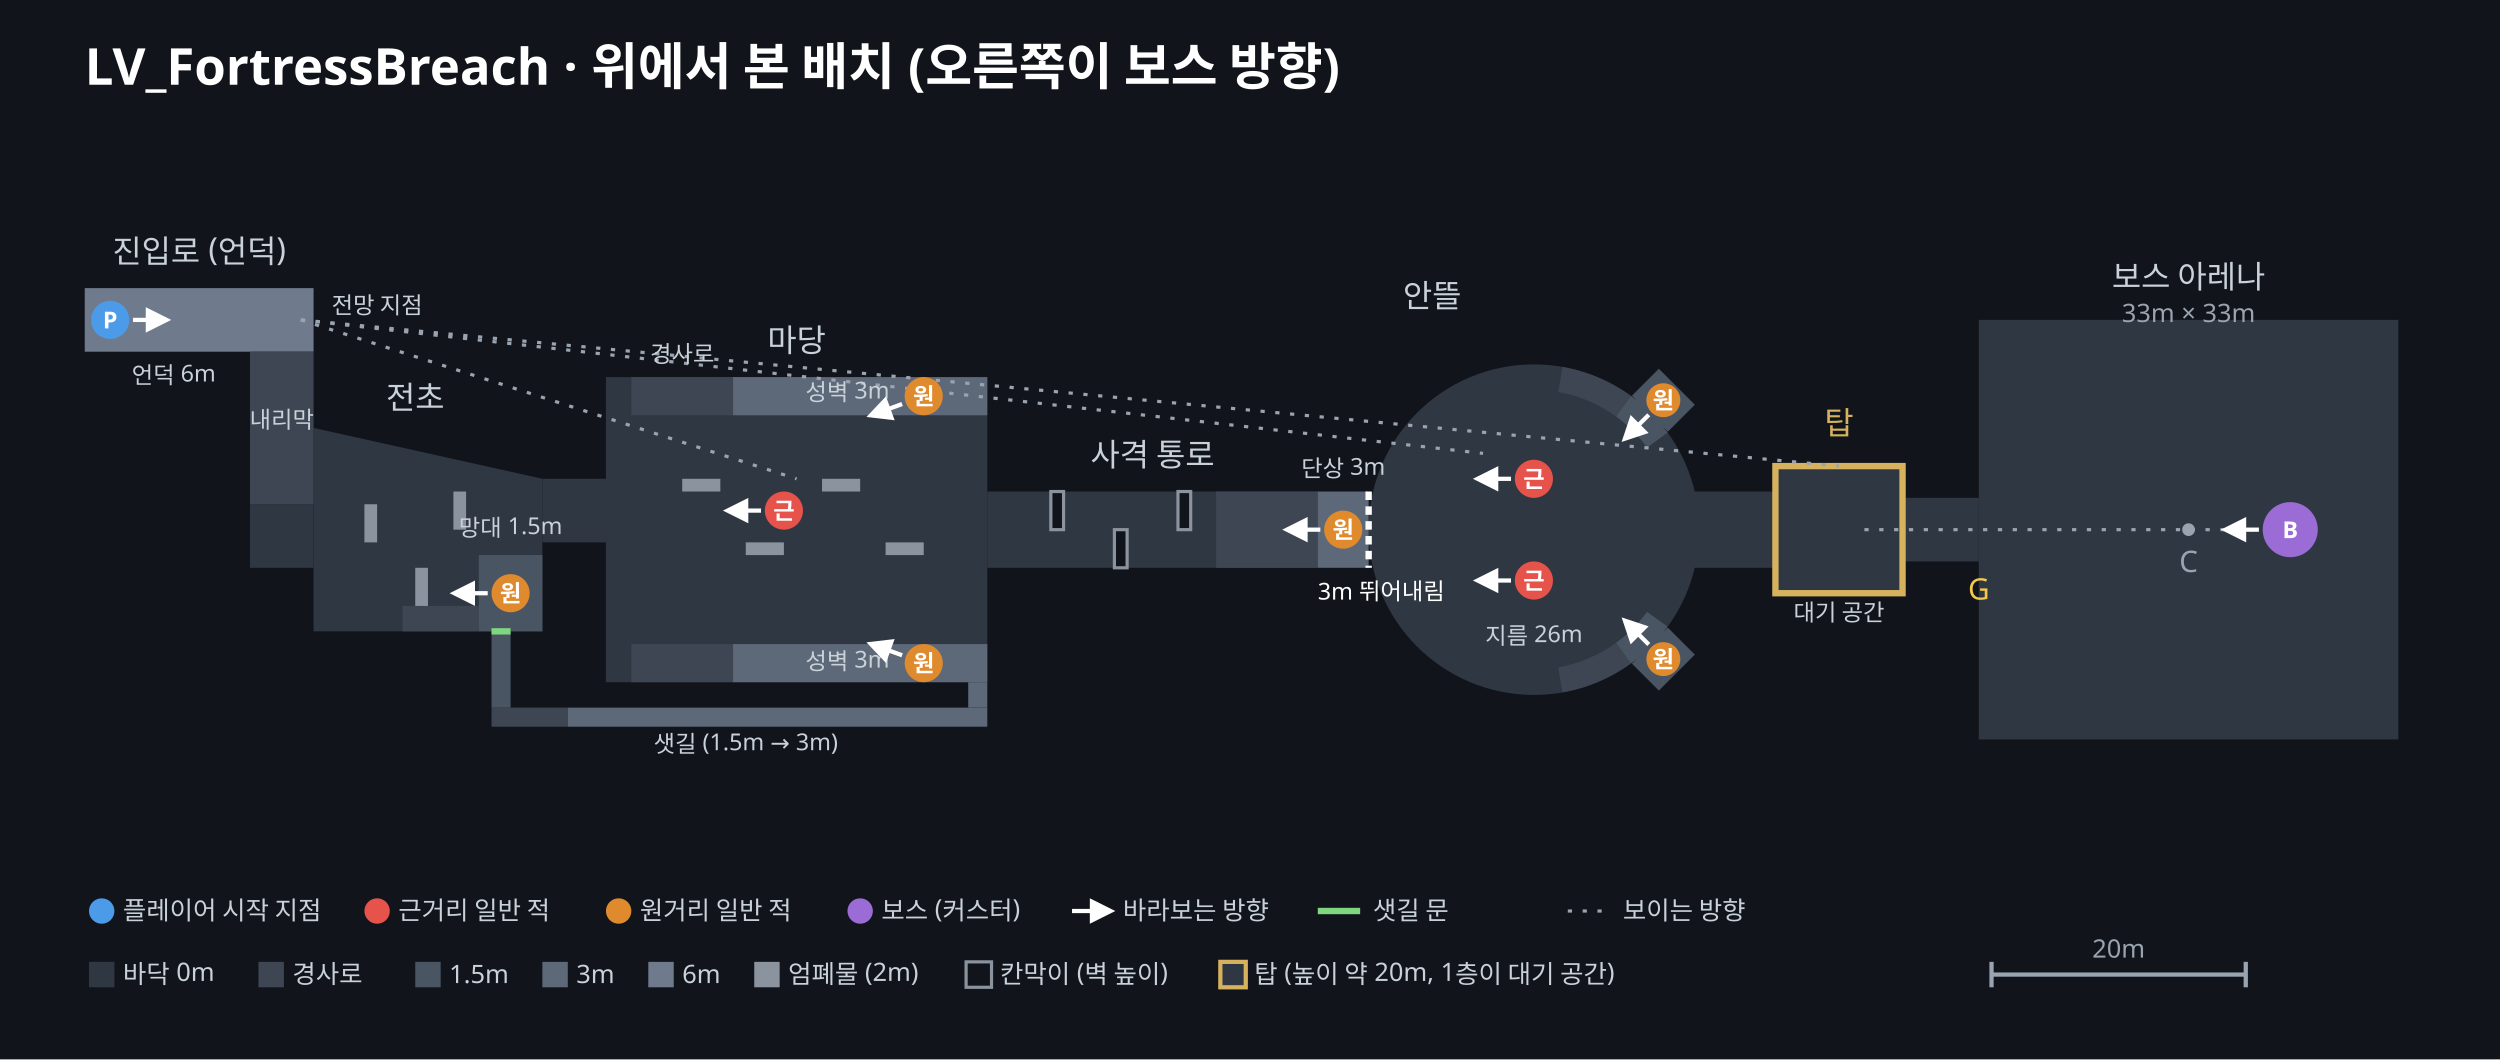
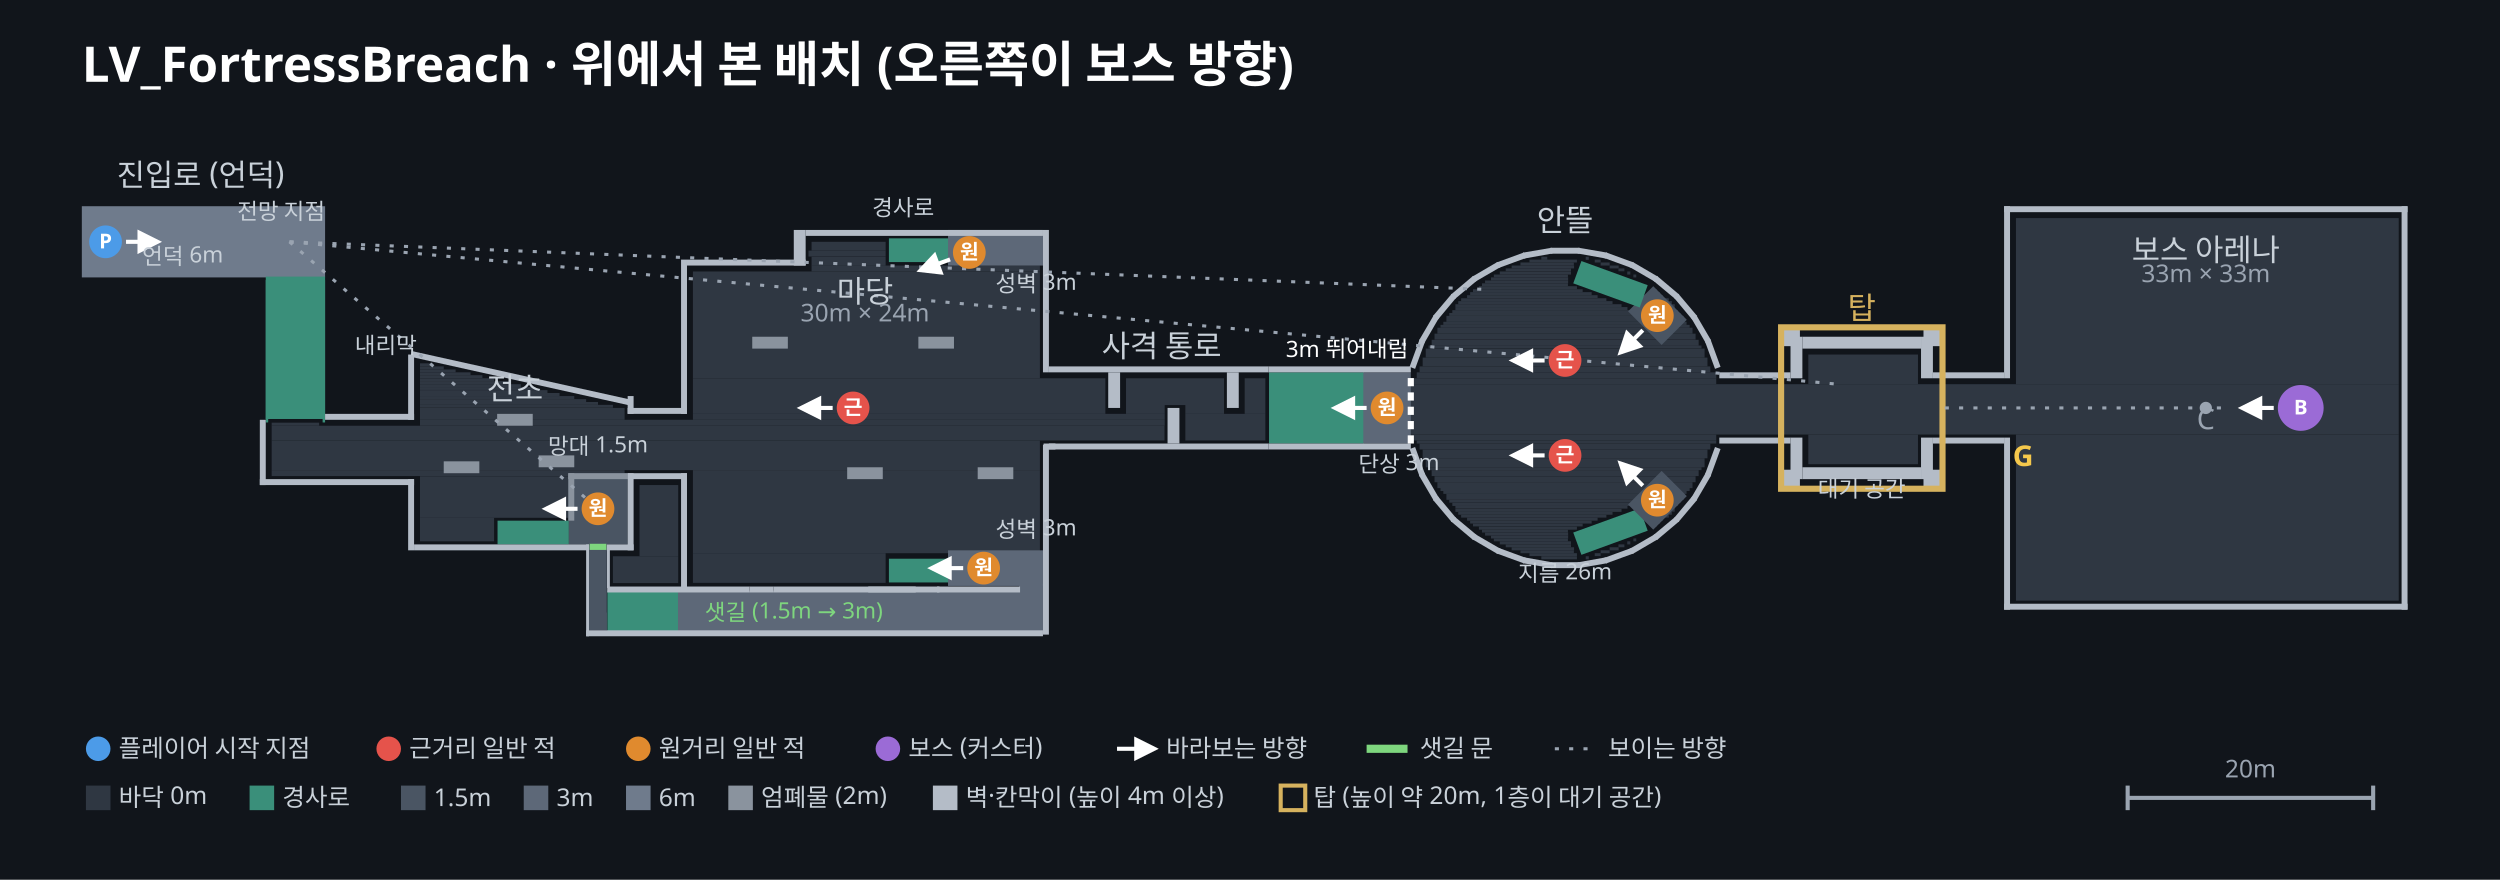
- <svg xmlns="http://www.w3.org/2000/svg" width="1180" height="500" viewBox="0 0 1180 500" font-family="'Malgun Gothic', 'Apple SD Gothic Neo', 'Noto Sans KR', sans-serif">
+ <svg xmlns="http://www.w3.org/2000/svg" width="1222" height="430" viewBox="0 0 1222 430" font-family="'Malgun Gothic', 'Apple SD Gothic Neo', 'Noto Sans KR', sans-serif">
  <defs>
    <marker id="arrowFacing" viewBox="0 0 10 10" refX="8" refY="5" markerWidth="6" markerHeight="6" orient="auto">
      <path d="M0 0 L10 5 L0 10 Z" fill="#FFFFFF" />
    </marker>
  </defs>
-   <rect width="1180" height="500" fill="#11151b" />
-   <text x="40" y="40" font-size="24" font-weight="700" fill="#FFFFFF">LV_FortressBreach · 위에서 본 배치 (오른쪽이 보스 방향)</text>
-   <rect x="118.0" y="238.0" width="30.0" height="30.0" fill="#2f3742" />
-   <rect x="256.0" y="226.0" width="30.0" height="30.0" fill="#2f3742" />
-   <rect x="286.0" y="178.0" width="180.0" height="144.0" fill="#2f3742" />
-   <rect x="466.0" y="232.0" width="156.0" height="36.0" fill="#2f3742" />
-   <rect x="799.6" y="232.0" width="38.4" height="36.0" fill="#2f3742" />
-   <rect x="898.0" y="235.0" width="36.0" height="30.0" fill="#2f3742" />
-   <rect x="934.0" y="151.0" width="198.0" height="198.0" fill="#2f3742" />
-   <polygon points="148.0,202.0 256.0,226.0 256.0,298.0 148.0,298.0" fill="#2f3742" />
-   <circle cx="724" cy="250" r="78" fill="#2f3742" />
-   <rect x="838.0" y="220.0" width="60.0" height="60.0" fill="#2f3742" stroke="#d6b25e" stroke-width="3" />
-   <rect x="40.0" y="136.0" width="108.0" height="30.0" fill="#6f7b8c" />
-   <rect x="118.0" y="166.0" width="30.0" height="72.0" fill="#3d4652" />
-   <rect x="190.0" y="286.0" width="36.0" height="12.0" fill="#3d4652" />
-   <rect x="298.0" y="178.0" width="48.0" height="18.0" fill="#3d4652" />
-   <rect x="298.0" y="304.0" width="48.0" height="18.0" fill="#3d4652" />
-   <rect x="574.0" y="232.0" width="48.0" height="36.0" fill="#3d4652" />
-   <rect x="232.0" y="334.0" width="36.0" height="9.0" fill="#3d4652" />
-   <path d="M769.8,186.9 A78,78 0 0 0 737.5,173.2 L735.5,185.0 A66,66 0 0 1 762.8,196.6 Z" fill="#3d4652" />
-   <path d="M769.8,313.1 A78,78 0 0 1 737.5,326.8 L735.5,315.0 A66,66 0 0 0 762.8,303.4 Z" fill="#3d4652" />
-   <rect x="226.0" y="262.0" width="30.0" height="36.0" fill="#4a5563" />
-   <rect x="232.0" y="298.0" width="9.0" height="36.0" fill="#4a5563" />
-   <rect x="712.0" y="154.6" width="24.0" height="18.0" fill="#4a5563" transform="rotate(45 724.0 250.0)" />
-   <rect x="712.0" y="327.4" width="24.0" height="18.0" fill="#4a5563" transform="rotate(-45 724.0 250.0)" />
-   <path d="M787.1,204.2 A78,78 0 0 0 769.8,186.9 L762.8,196.6 A66,66 0 0 1 777.4,211.2 Z" fill="#4a5563" />
-   <path d="M787.1,295.8 A78,78 0 0 1 769.8,313.1 L762.8,303.4 A66,66 0 0 0 777.4,288.8 Z" fill="#4a5563" />
-   <rect x="346.0" y="178.0" width="120.0" height="18.0" fill="#5d6878" />
-   <rect x="346.0" y="304.0" width="120.0" height="18.0" fill="#5d6878" />
-   <rect x="268.0" y="334.0" width="198.0" height="9.0" fill="#5d6878" />
-   <rect x="457.0" y="322.0" width="9.0" height="12.0" fill="#5d6878" />
-   <rect x="622.0" y="232.0" width="24.0" height="36.0" fill="#5d6878" />
-   <rect x="172.0" y="238.0" width="6.0" height="18.0" fill="#8a939e" />
-   <rect x="196.0" y="268.0" width="6.0" height="18.0" fill="#8a939e" />
-   <rect x="214.0" y="232.0" width="6.0" height="18.0" fill="#8a939e" />
-   <rect x="322.0" y="226.0" width="18.0" height="6.0" fill="#8a939e" />
-   <rect x="352.0" y="256.0" width="18.0" height="6.0" fill="#8a939e" />
-   <rect x="388.0" y="226.0" width="18.0" height="6.0" fill="#8a939e" />
-   <rect x="418.0" y="256.0" width="18.0" height="6.0" fill="#8a939e" />
-   <rect x="496.0" y="232.0" width="6.0" height="18.0" fill="#11151b" stroke="#8a939e" stroke-width="1.5" />
-   <rect x="526.0" y="250.0" width="6.0" height="18.0" fill="#11151b" stroke="#8a939e" stroke-width="1.5" />
-   <rect x="556.0" y="232.0" width="6.0" height="18.0" fill="#11151b" stroke="#8a939e" stroke-width="1.5" />
-   <line x1="646" y1="232" x2="646" y2="268" stroke="#FFFFFF" stroke-width="3" stroke-dasharray="4 3" />
-   <text x="622" y="283.0" font-size="11" fill="#FFFFFF">3m 뛰어내림</text>
-   <g stroke="#9aa4b1" stroke-width="1.5" stroke-dasharray="2 5">
-     <line x1="142" y1="151.0" x2="376" y2="226" />
-     <line x1="142" y1="151.0" x2="700" y2="214" />
-     <line x1="142" y1="151.0" x2="868" y2="220" />
-     <line x1="880" y1="250" x2="1066" y2="250" />
-   </g>
-   <line x1="232" y1="298" x2="241.0" y2="298" stroke="#7ed67e" stroke-width="3" />
-   <g font-size="15" fill="#c9d1d9" text-anchor="middle">
-     <text x="94" y="124">진입로 (언덕)</text>
-     <text x="196" y="193">전초</text>
-     <text x="376" y="166">마당</text>
-     <text x="544" y="220">사격 통로</text>
-     <text x="676" y="145">안뜰</text>
-     <text x="1033" y="136">보스 아레나</text>
-     <text x="868" y="205" fill="#d6b25e">탑</text>
-     <text x="1033" y="152" font-size="12" fill="#9aa4b1">33m × 33m</text>
-   </g>
-   <g font-size="11" fill="#c9d1d9" text-anchor="middle">
-     <text x="82" y="181">언덕 6m</text>
-     <text x="178" y="148">전망 지점</text>
-     <text x="133" y="202">내리막</text>
-     <text x="241" y="253">망대 1.5m</text>
-     <text x="400" y="189">성벽 3m</text>
-     <text x="400" y="316">성벽 3m</text>
-     <text x="634" y="225">단상 3m</text>
-     <text x="322" y="171">경사로</text>
-     <text x="352" y="355">샛길 (1.5m → 3m)</text>
-     <text x="868" y="293">대기 공간</text>
-     <text x="724" y="304">지름 26m</text>
-   </g>
-   <text x="934" y="283" font-size="14" fill="#f5c84c" text-anchor="middle">G</text>
-   <circle cx="1033.0" cy="250" r="3" fill="#9aa4b1" />
-   <text x="1033.0" y="270" font-size="14" fill="#9aa4b1" text-anchor="middle">C</text>
-   <g stroke="#FFFFFF" stroke-width="2" marker-end="url(#arrowFacing)">
-     <line x1="62.8" y1="151.0" x2="78.4" y2="151.0" />
-     <line x1="230.2" y1="280.0" x2="214.6" y2="280.0" />
-     <line x1="359.2" y1="241.0" x2="343.6" y2="241.0" />
-     <line x1="425.8" y1="190.7" x2="411.2" y2="196.0" />
-     <line x1="425.8" y1="309.3" x2="411.2" y2="304.0" />
-     <line x1="623.2" y1="250.0" x2="607.6" y2="250.0" />
-     <line x1="713.2" y1="226.0" x2="697.6" y2="226.0" />
-     <line x1="713.2" y1="274.0" x2="697.6" y2="274.0" />
-     <line x1="778.2" y1="195.8" x2="767.1" y2="206.9" />
-     <line x1="778.2" y1="304.2" x2="767.1" y2="293.1" />
-     <line x1="1066.2" y1="250.0" x2="1050.6" y2="250.0" />
-   </g>
-   <g font-size="11" font-weight="700" fill="#FFFFFF" text-anchor="middle">
-     <circle cx="52.0" cy="151.0" r="9" fill="#4c9be8" />
-     <text x="52.0" y="155.0">P</text>
-     <circle cx="241.0" cy="280.0" r="9" fill="#e08a2e" />
-     <text x="241.0" y="284.0">원</text>
-     <circle cx="370.0" cy="241.0" r="9" fill="#e5534b" />
-     <text x="370.0" y="245.0">근</text>
-     <circle cx="436.0" cy="187.0" r="9" fill="#e08a2e" />
-     <text x="436.0" y="191.0">원</text>
-     <circle cx="436.0" cy="313.0" r="9" fill="#e08a2e" />
-     <text x="436.0" y="317.0">원</text>
-     <circle cx="634.0" cy="250.0" r="9" fill="#e08a2e" />
-     <text x="634.0" y="254.0">원</text>
-     <circle cx="724.0" cy="226.0" r="9" fill="#e5534b" />
-     <text x="724.0" y="230.0">근</text>
-     <circle cx="724.0" cy="274.0" r="9" fill="#e5534b" />
-     <text x="724.0" y="278.0">근</text>
-     <circle cx="785.1" cy="188.9" r="8" fill="#e08a2e" />
-     <text x="785.1" y="192.9">원</text>
-     <circle cx="785.1" cy="311.1" r="8" fill="#e08a2e" />
-     <text x="785.1" y="315.1">원</text>
-     <circle cx="1081.0" cy="250.0" r="13" fill="#9b6bd6" />
-     <text x="1081.0" y="254.0">B</text>
-   </g>
-   <g font-size="12" fill="#c9d1d9">
-     <circle cx="48" cy="430" r="6" fill="#4c9be8" />
-     <text x="58" y="434">플레이어 시작 지점</text>
-     <circle cx="178" cy="430" r="6" fill="#e5534b" />
-     <text x="188" y="434">근거리 일반 적</text>
-     <circle cx="292" cy="430" r="6" fill="#e08a2e" />
-     <text x="302" y="434">원거리 일반 적</text>
-     <circle cx="406" cy="430" r="6" fill="#9b6bd6" />
-     <text x="416" y="434">보스 (커스터)</text>
-     <line x1="506" y1="430" x2="524" y2="430" stroke="#FFFFFF" stroke-width="2" marker-end="url(#arrowFacing)" />
-     <text x="530" y="434">바라보는 방향</text>
-     <line x1="622" y1="430" x2="642" y2="430" stroke="#7ed67e" stroke-width="3" />
-     <text x="648" y="434">샛길 문</text>
-     <line x1="740" y1="430" x2="760" y2="430" stroke="#9aa4b1" stroke-width="1.5" stroke-dasharray="2 5" />
-     <text x="766" y="434">보이는 방향</text>
-     <rect x="42" y="454" width="12" height="12" fill="#2f3742" />
-     <text x="58" y="464">바닥 0m</text>
-     <rect x="122" y="454" width="12" height="12" fill="#3d4652" />
-     <text x="138" y="464">경사로</text>
-     <rect x="196" y="454" width="12" height="12" fill="#4a5563" />
-     <text x="212" y="464">1.5m</text>
-     <rect x="256" y="454" width="12" height="12" fill="#5d6878" />
-     <text x="272" y="464">3m</text>
-     <rect x="306" y="454" width="12" height="12" fill="#6f7b8c" />
-     <text x="322" y="464">6m</text>
-     <rect x="356" y="454" width="12" height="12" fill="#8a939e" />
-     <text x="372" y="464">엄폐물 (2m)</text>
-     <rect x="456" y="454" width="12" height="12" fill="#11151b" stroke="#8a939e" stroke-width="1.5" />
-     <text x="472" y="464">칸막이 (벽 높이)</text>
-     <rect x="576" y="454" width="12" height="12" fill="#2f3742" stroke="#d6b25e" stroke-width="2" />
-     <text x="592" y="464">탑 (높이 약 20m, 1층이 대기 공간)</text>
-   </g>
-   <line x1="940" y1="460" x2="1060" y2="460" stroke="#9aa4b1" stroke-width="2" />
-   <line x1="940" y1="454" x2="940" y2="466" stroke="#9aa4b1" stroke-width="2" />
-   <line x1="1060" y1="454" x2="1060" y2="466" stroke="#9aa4b1" stroke-width="2" />
-   <text x="1000" y="452" font-size="12" fill="#9aa4b1" text-anchor="middle">20m</text>
+   <rect width="1222" height="430" fill="#11151b" />
+   <text x="40.0" y="40.0" font-size="24" fill="#FFFFFF" font-weight="700">LV_FortressBreach · 위에서 본 배치 (오른쪽이 보스 방향)</text>
+   <rect x="396.7" y="118.2" width="36.2" height="4.3" fill="#2f3742" />
+   <rect x="395.2" y="122.5" width="37.7" height="2.9" fill="#2f3742" />
+   <rect x="775.1" y="125.5" width="1.5" height="1.5" fill="#2f3742" />
+   <rect x="753.4" y="125.5" width="2.9" height="1.5" fill="#2f3742" />
+   <rect x="747.6" y="126.9" width="23.2" height="1.4" fill="#2f3742" />
+   <rect x="779.5" y="126.9" width="2.9" height="1.4" fill="#2f3742" />
+   <rect x="466.3" y="118.2" width="42.0" height="11.6" fill="#2f3742" />
+   <rect x="396.7" y="125.5" width="36.2" height="4.4" fill="#2f3742" />
+   <rect x="782.4" y="128.3" width="4.4" height="1.5" fill="#2f3742" />
+   <rect x="743.2" y="128.3" width="26.1" height="1.5" fill="#2f3742" />
+   <rect x="786.8" y="129.8" width="4.4" height="1.4" fill="#2f3742" />
+   <rect x="738.9" y="129.8" width="30.5" height="1.4" fill="#2f3742" />
+   <rect x="396.7" y="129.8" width="111.6" height="2.9" fill="#2f3742" />
+   <rect x="736.0" y="131.2" width="31.9" height="1.4" fill="#2f3742" />
+   <rect x="791.1" y="131.2" width="2.9" height="1.4" fill="#2f3742" />
+   <rect x="733.1" y="132.7" width="34.8" height="1.5" fill="#2f3742" />
+   <rect x="795.4" y="132.7" width="1.5" height="1.5" fill="#2f3742" />
+   <rect x="730.2" y="134.2" width="36.2" height="1.4" fill="#2f3742" />
+   <rect x="798.4" y="134.2" width="1.4" height="1.4" fill="#2f3742" />
+   <rect x="728.8" y="135.6" width="37.7" height="1.5" fill="#2f3742" />
+   <rect x="725.9" y="137.1" width="40.6" height="1.4" fill="#2f3742" />
+   <rect x="724.4" y="138.5" width="42.0" height="1.4" fill="#2f3742" />
+   <rect x="722.9" y="139.9" width="47.9" height="1.5" fill="#2f3742" />
+   <rect x="807.0" y="141.4" width="2.9" height="1.4" fill="#2f3742" />
+   <rect x="720.0" y="141.4" width="53.6" height="1.4" fill="#2f3742" />
+   <rect x="805.6" y="142.8" width="5.8" height="1.5" fill="#2f3742" />
+   <rect x="718.6" y="142.8" width="59.4" height="1.5" fill="#2f3742" />
+   <rect x="805.6" y="144.3" width="7.2" height="1.4" fill="#2f3742" />
+   <rect x="717.1" y="144.3" width="63.8" height="1.4" fill="#2f3742" />
+   <rect x="714.2" y="145.8" width="71.0" height="1.4" fill="#2f3742" />
+   <rect x="805.6" y="145.8" width="10.1" height="1.4" fill="#2f3742" />
+   <rect x="805.6" y="147.2" width="11.6" height="1.5" fill="#2f3742" />
+   <rect x="712.8" y="147.2" width="75.4" height="1.5" fill="#2f3742" />
+   <rect x="711.4" y="148.7" width="81.2" height="1.4" fill="#2f3742" />
+   <rect x="804.1" y="148.7" width="14.5" height="2.9" fill="#2f3742" />
+   <rect x="711.4" y="150.1" width="84.1" height="1.5" fill="#2f3742" />
+   <rect x="804.1" y="151.6" width="16.0" height="1.4" fill="#2f3742" />
+   <rect x="709.9" y="151.6" width="89.9" height="1.4" fill="#2f3742" />
+   <rect x="708.4" y="153.0" width="113.1" height="1.4" fill="#2f3742" />
+   <rect x="707.0" y="154.4" width="116.0" height="2.9" fill="#2f3742" />
+   <rect x="705.5" y="157.3" width="118.9" height="1.5" fill="#2f3742" />
+   <rect x="704.1" y="158.8" width="121.8" height="1.4" fill="#2f3742" />
+   <rect x="702.6" y="160.2" width="124.7" height="2.9" fill="#2f3742" />
+   <rect x="701.2" y="163.1" width="127.6" height="2.9" fill="#2f3742" />
+   <rect x="699.8" y="166.1" width="130.5" height="2.9" fill="#2f3742" />
+   <rect x="698.3" y="168.9" width="133.4" height="1.4" fill="#2f3742" />
+   <rect x="696.9" y="170.4" width="136.3" height="4.4" fill="#2f3742" />
+   <rect x="695.4" y="174.8" width="139.2" height="4.3" fill="#2f3742" />
+   <rect x="205.3" y="177.6" width="5.8" height="1.5" fill="#2f3742" />
+   <rect x="205.3" y="179.1" width="11.6" height="1.5" fill="#2f3742" />
+   <rect x="693.9" y="179.1" width="142.1" height="2.9" fill="#2f3742" />
+   <rect x="205.3" y="180.6" width="17.4" height="1.4" fill="#2f3742" />
+   <rect x="205.3" y="182.0" width="24.7" height="1.4" fill="#2f3742" />
+   <rect x="338.7" y="132.7" width="169.6" height="52.2" fill="#2f3742" />
+   <rect x="692.5" y="182.0" width="146.4" height="2.9" fill="#2f3742" />
+   <rect x="205.3" y="183.4" width="30.5" height="1.4" fill="#2f3742" />
+   <rect x="205.3" y="184.9" width="36.2" height="1.5" fill="#2f3742" />
+   <rect x="985.4" y="106.6" width="187.1" height="81.2" fill="#2f3742" />
+   <rect x="883.9" y="173.3" width="53.6" height="14.5" fill="#2f3742" />
+   <rect x="669.3" y="184.9" width="169.6" height="2.9" fill="#2f3742" />
+   <rect x="205.3" y="186.3" width="43.5" height="1.5" fill="#2f3742" />
+   <rect x="205.3" y="187.8" width="49.3" height="1.4" fill="#2f3742" />
+   <rect x="205.3" y="189.2" width="56.6" height="1.4" fill="#2f3742" />
+   <rect x="205.3" y="190.7" width="62.3" height="1.4" fill="#2f3742" />
+   <rect x="205.3" y="192.1" width="68.2" height="1.5" fill="#2f3742" />
+   <rect x="205.3" y="193.6" width="75.4" height="1.5" fill="#2f3742" />
+   <rect x="205.3" y="195.1" width="81.2" height="1.4" fill="#2f3742" />
+   <rect x="550.4" y="184.9" width="47.9" height="13.1" fill="#2f3742" />
+   <rect x="205.3" y="196.5" width="87.0" height="1.4" fill="#2f3742" />
+   <rect x="205.3" y="197.9" width="94.3" height="1.4" fill="#2f3742" />
+   <rect x="608.4" y="184.9" width="10.1" height="17.4" fill="#2f3742" />
+   <rect x="338.7" y="184.9" width="201.6" height="17.4" fill="#2f3742" />
+   <rect x="579.4" y="197.9" width="18.9" height="4.4" fill="#2f3742" />
+   <rect x="550.4" y="197.9" width="18.9" height="4.4" fill="#2f3742" />
+   <rect x="205.3" y="199.4" width="100.0" height="5.8" fill="#2f3742" />
+   <rect x="338.7" y="202.3" width="230.6" height="2.9" fill="#2f3742" />
+   <rect x="205.3" y="205.2" width="364.0" height="2.9" fill="#2f3742" />
+   <rect x="132.8" y="206.6" width="23.2" height="1.5" fill="#2f3742" />
+   <rect x="669.3" y="187.8" width="503.2" height="24.6" fill="#2f3742" />
+   <rect x="579.4" y="202.3" width="39.1" height="13.0" fill="#2f3742" />
+   <rect x="132.8" y="208.1" width="436.4" height="7.2" fill="#2f3742" />
+   <rect x="669.3" y="212.4" width="169.6" height="2.9" fill="#2f3742" />
+   <rect x="692.5" y="215.3" width="146.4" height="1.5" fill="#2f3742" />
+   <rect x="693.9" y="216.8" width="142.1" height="2.9" fill="#2f3742" />
+   <rect x="695.4" y="219.7" width="139.2" height="4.3" fill="#2f3742" />
+   <rect x="883.9" y="212.4" width="53.6" height="14.5" fill="#2f3742" />
+   <rect x="696.9" y="224.0" width="136.3" height="4.4" fill="#2f3742" />
+   <rect x="132.8" y="215.3" width="375.5" height="14.5" fill="#2f3742" />
+   <rect x="698.3" y="228.4" width="133.4" height="1.4" fill="#2f3742" />
+   <rect x="132.8" y="229.8" width="172.5" height="2.9" fill="#2f3742" />
+   <rect x="699.8" y="229.8" width="130.5" height="2.9" fill="#2f3742" />
+   <rect x="701.2" y="232.8" width="127.6" height="2.9" fill="#2f3742" />
+   <rect x="702.6" y="235.7" width="124.7" height="2.9" fill="#2f3742" />
+   <rect x="704.1" y="238.5" width="121.8" height="1.5" fill="#2f3742" />
+   <rect x="705.5" y="240.0" width="118.9" height="1.4" fill="#2f3742" />
+   <rect x="707.0" y="241.4" width="116.0" height="2.9" fill="#2f3742" />
+   <rect x="708.4" y="244.3" width="113.1" height="1.4" fill="#2f3742" />
+   <rect x="709.9" y="245.8" width="89.9" height="1.5" fill="#2f3742" />
+   <rect x="804.1" y="245.8" width="16.0" height="1.5" fill="#2f3742" />
+   <rect x="711.4" y="247.2" width="84.1" height="1.4" fill="#2f3742" />
+   <rect x="804.1" y="247.2" width="14.5" height="2.9" fill="#2f3742" />
+   <rect x="711.4" y="248.7" width="81.2" height="1.5" fill="#2f3742" />
+   <rect x="805.6" y="250.2" width="11.6" height="1.4" fill="#2f3742" />
+   <rect x="712.8" y="250.2" width="75.4" height="1.4" fill="#2f3742" />
+   <rect x="205.3" y="232.8" width="100.0" height="20.3" fill="#2f3742" />
+   <rect x="714.2" y="251.6" width="71.0" height="1.4" fill="#2f3742" />
+   <rect x="805.6" y="251.6" width="10.1" height="1.4" fill="#2f3742" />
+   <rect x="805.6" y="253.0" width="7.2" height="1.5" fill="#2f3742" />
+   <rect x="717.1" y="253.0" width="63.8" height="1.5" fill="#2f3742" />
+   <rect x="805.6" y="254.5" width="5.8" height="1.4" fill="#2f3742" />
+   <rect x="718.6" y="254.5" width="59.4" height="1.4" fill="#2f3742" />
+   <rect x="720.0" y="255.9" width="53.6" height="1.4" fill="#2f3742" />
+   <rect x="807.0" y="255.9" width="2.9" height="1.4" fill="#2f3742" />
+   <rect x="722.9" y="257.4" width="47.9" height="1.5" fill="#2f3742" />
+   <rect x="724.4" y="258.9" width="42.0" height="1.4" fill="#2f3742" />
+   <rect x="725.9" y="260.3" width="40.6" height="1.5" fill="#2f3742" />
+   <rect x="728.8" y="261.8" width="37.7" height="1.4" fill="#2f3742" />
+   <rect x="280.7" y="253.0" width="24.6" height="11.6" fill="#2f3742" />
+   <rect x="205.3" y="253.0" width="36.2" height="11.6" fill="#2f3742" />
+   <rect x="798.4" y="263.2" width="1.4" height="1.4" fill="#2f3742" />
+   <rect x="730.2" y="263.2" width="36.2" height="1.4" fill="#2f3742" />
+   <rect x="733.1" y="264.6" width="34.8" height="1.5" fill="#2f3742" />
+   <rect x="795.4" y="264.6" width="1.5" height="1.5" fill="#2f3742" />
+   <rect x="736.0" y="266.1" width="31.9" height="1.4" fill="#2f3742" />
+   <rect x="791.1" y="266.1" width="2.9" height="1.4" fill="#2f3742" />
+   <rect x="786.8" y="267.5" width="4.4" height="1.5" fill="#2f3742" />
+   <rect x="738.9" y="267.5" width="30.5" height="1.5" fill="#2f3742" />
+   <rect x="338.7" y="229.8" width="169.6" height="40.6" fill="#2f3742" />
+   <rect x="743.2" y="269.0" width="26.1" height="1.4" fill="#2f3742" />
+   <rect x="782.4" y="269.0" width="4.4" height="1.4" fill="#2f3742" />
+   <rect x="312.6" y="237.1" width="18.9" height="34.8" fill="#2f3742" />
+   <rect x="747.6" y="270.4" width="23.2" height="1.4" fill="#2f3742" />
+   <rect x="779.5" y="270.4" width="2.9" height="1.4" fill="#2f3742" />
+   <rect x="775.1" y="271.9" width="1.5" height="1.5" fill="#2f3742" />
+   <rect x="753.4" y="271.9" width="17.4" height="1.5" fill="#2f3742" />
+   <rect x="466.3" y="270.4" width="42.0" height="14.5" fill="#2f3742" />
+   <rect x="338.7" y="270.4" width="94.2" height="14.5" fill="#2f3742" />
+   <rect x="299.6" y="271.9" width="31.9" height="13.1" fill="#2f3742" />
+   <rect x="501.1" y="284.9" width="7.2" height="7.2" fill="#2f3742" />
+   <rect x="985.4" y="212.4" width="187.1" height="81.2" fill="#2f3742" />
+   <rect x="290.9" y="264.6" width="4.3" height="42.1" fill="#2f3742" />
+   <rect x="334.3" y="292.2" width="174.0" height="14.5" fill="#2f3742" />
+   <polygon points="812.2,168.6 824.5,156.3 808.1,139.9 795.8,152.2" fill="#4a5563" />
+   <polygon points="129.9,136.9 129.9,206.5 131.1,206.5 131.1,136.9" fill="#3a8f7a" />
+   <polygon points="277.8,266.1 306.8,266.1 306.8,231.3 277.8,231.3" fill="#4a5563" />
+   <polygon points="434.5,284.7 463.9,284.7 463.9,273.1 434.5,273.1" fill="#3a8f7a" />
+   <polygon points="40.0,135.6 158.9,135.6 158.9,100.8 40.0,100.8" fill="#6f7b8c" />
+   <polygon points="296.9,309.6 331.7,309.6 331.7,288.7 296.9,288.7" fill="#3a8f7a" />
+   <polygon points="331.4,309.6 508.3,309.6 508.3,288.7 331.4,288.7" fill="#5d6878" />
+   <polygon points="434.5,128.1 463.9,128.1 463.9,116.5 434.5,116.5" fill="#3a8f7a" />
+   <polygon points="773.0,271.2 805.4,259.4 801.5,248.5 769.0,260.3" fill="#3a8f7a" />
+   <polygon points="620.3,216.8 666.7,216.8 666.7,182.0 620.3,182.0" fill="#3a8f7a" />
+   <polygon points="367.7,170.4 385.1,170.4 385.1,164.6 367.7,164.6" fill="#8a939e" />
+   <polygon points="463.4,129.8 509.8,129.8 509.8,112.4 463.4,112.4" fill="#5d6878" />
+   <polygon points="477.9,234.2 495.3,234.2 495.3,228.4 477.9,228.4" fill="#8a939e" />
+   <polygon points="463.4,286.4 509.8,286.4 509.8,269.0 463.4,269.0" fill="#5d6878" />
+   <polygon points="795.8,246.6 808.1,258.9 824.5,242.5 812.2,230.2" fill="#4a5563" />
+   <polygon points="216.9,231.3 234.3,231.3 234.3,225.5 216.9,225.5" fill="#8a939e" />
+   <polygon points="287.9,308.1 296.6,308.1 296.6,266.1 287.9,266.1" fill="#4a5563" />
+   <polygon points="666.4,216.8 689.6,216.8 689.6,182.0 666.4,182.0" fill="#5d6878" />
+   <polygon points="769.0,138.5 801.5,150.3 805.4,139.4 773.0,127.6" fill="#3a8f7a" />
+   <polygon points="243.2,266.1 278.0,266.1 278.0,254.5 243.2,254.5" fill="#3a8f7a" />
+   <polygon points="498.2,308.6 509.8,308.6 509.8,285.4 498.2,285.4" fill="#5d6878" />
+   <polygon points="263.3,228.4 280.7,228.4 280.7,222.6 263.3,222.6" fill="#8a939e" />
+   <polygon points="157.7,136.9 157.7,206.5 158.9,206.5 158.9,136.9" fill="#3a8f7a" />
+   <polygon points="414.1,234.2 431.5,234.2 431.5,228.4 414.1,228.4" fill="#8a939e" />
+   <polygon points="243.0,208.1 260.4,208.1 260.4,202.3 243.0,202.3" fill="#8a939e" />
+   <polygon points="129.9,135.2 129.9,204.8 158.9,204.8 158.9,135.2" fill="#3a8f7a" />
+   <polygon points="448.9,170.4 466.3,170.4 466.3,164.6 448.9,164.6" fill="#8a939e" />
+   <polygon points="287.9,308.1 296.6,308.1 296.6,299.4 287.9,299.4" fill="#4a5563" />
+   <polygon points="620.0,219.7 689.6,219.7 689.6,216.8 620.0,216.8" fill="#b4bcc7" />
+   <polygon points="836.4,166.4 829.2,154.1 826.7,155.5 833.9,167.9" fill="#b4bcc7" />
+   <polygon points="512.7,182.0 620.0,182.0 620.0,179.1 512.7,179.1" fill="#b4bcc7" />
+   <polygon points="620.0,182.0 689.6,182.0 689.6,179.1 620.0,179.1" fill="#b4bcc7" />
+   <polygon points="393.8,129.8 393.8,112.4 388.0,112.4 388.0,129.8" fill="#b4bcc7" />
+   <polygon points="509.8,182.0 512.7,182.0 512.7,112.4 509.8,112.4" fill="#b4bcc7" />
+   <polygon points="458.0,289.6 498.6,289.6 498.6,286.7 458.0,286.7" fill="#b4bcc7" />
+   <polygon points="306.8,202.3 309.7,202.3 309.7,193.6 306.8,193.6" fill="#b4bcc7" />
+   <polygon points="944.8,216.8 979.6,216.8 979.6,213.9 944.8,213.9" fill="#b4bcc7" />
+   <polygon points="870.6,169.2 879.8,169.2 879.8,160.0 870.6,160.0" fill="#b4bcc7" />
+   <polygon points="940.2,238.8 949.4,238.8 949.4,229.6 940.2,229.6" fill="#b4bcc7" />
+   <polygon points="296.7,287.4 298.1,287.4 298.1,267.7 296.7,267.7" fill="#b4bcc7" />
+   <polygon points="829.2,244.7 836.4,232.4 833.9,230.9 826.7,243.3" fill="#b4bcc7" />
+   <polygon points="939.0,184.9 944.8,184.9 944.8,164.6 939.0,164.6" fill="#b4bcc7" />
+   <polygon points="732.0,128.0 719.7,135.2 721.1,137.7 733.5,130.5" fill="#b4bcc7" />
+   <polygon points="277.8,254.5 280.7,254.5 280.7,231.3 277.8,231.3" fill="#8a939e" />
+   <polygon points="720.1,134.8 709.2,144.0 711.1,146.2 722.0,137.1" fill="#b4bcc7" />
+   <polygon points="940.2,169.2 949.4,169.2 949.4,160.0 940.2,160.0" fill="#b4bcc7" />
+   <polygon points="332.9,289.3 335.8,289.3 335.8,231.3 332.9,231.3" fill="#b4bcc7" />
+   <polygon points="820.4,255.2 829.6,244.3 827.3,242.4 818.2,253.3" fill="#b4bcc7" />
+   <polygon points="689.0,219.5 693.9,232.9 696.6,231.9 691.7,218.5" fill="#b4bcc7" />
+   <polygon points="875.2,234.2 881.0,234.2 881.0,213.9 875.2,213.9" fill="#b4bcc7" />
+   <polygon points="840.4,184.9 875.2,184.9 875.2,182.0 840.4,182.0" fill="#b4bcc7" />
+   <polygon points="785.1,275.4 798.5,270.5 797.5,267.8 784.1,272.7" fill="#b4bcc7" />
+   <polygon points="881.0,234.2 939.0,234.2 939.0,228.4 881.0,228.4" fill="#b4bcc7" />
+   <polygon points="286.5,311.0 509.8,311.0 509.8,308.1 286.5,308.1" fill="#b4bcc7" />
+   <polygon points="840.4,216.8 875.2,216.8 875.2,213.9 840.4,213.9" fill="#b4bcc7" />
+   <polygon points="599.7,199.4 605.5,199.4 605.5,182.0 599.7,182.0" fill="#b4bcc7" />
+   <polygon points="509.8,310.2 512.7,310.2 512.7,217.4 509.8,217.4" fill="#b4bcc7" />
+   <polygon points="979.6,184.9 982.5,184.9 982.5,100.8 979.6,100.8" fill="#b4bcc7" />
+   <polygon points="693.6,232.4 700.8,244.7 703.3,243.3 696.1,230.9" fill="#b4bcc7" />
+   <polygon points="366.4,289.6 378.0,289.6 378.0,286.7 366.4,286.7" fill="#b4bcc7" />
+   <polygon points="810.3,135.2 798.0,128.0 796.5,130.5 808.9,137.7" fill="#b4bcc7" />
+   <polygon points="424.4,289.6 459.2,289.6 459.2,286.7 424.4,286.7" fill="#b4bcc7" />
+   <polygon points="512.7,219.7 620.0,219.7 620.0,216.8 512.7,216.8" fill="#b4bcc7" />
+   <polygon points="771.6,277.7 785.6,275.3 785.1,272.4 771.1,274.9" fill="#b4bcc7" />
+   <polygon points="286.5,311.0 287.9,311.0 287.9,266.1 286.5,266.1" fill="#b4bcc7" />
+   <polygon points="700.4,244.3 709.6,255.2 711.8,253.3 702.7,242.4" fill="#b4bcc7" />
+   <polygon points="820.8,144.0 809.9,134.8 808.0,137.1 818.9,146.2" fill="#b4bcc7" />
+   <polygon points="306.8,269.0 309.7,269.0 309.7,231.3 306.8,231.3" fill="#b4bcc7" />
+   <polygon points="199.5,205.2 202.4,205.2 202.4,173.3 199.5,173.3" fill="#b4bcc7" />
+   <polygon points="378.0,289.6 447.6,289.6 447.6,286.7 378.0,286.7" fill="#b4bcc7" />
+   <polygon points="836.1,232.9 841.0,219.5 838.3,218.5 833.4,231.9" fill="#b4bcc7" />
+   <polygon points="809.9,264.0 820.8,254.8 818.9,252.6 808.0,261.7" fill="#b4bcc7" />
+   <polygon points="979.6,298.0 982.5,298.0 982.5,213.9 979.6,213.9" fill="#b4bcc7" />
+   <polygon points="757.9,277.7 772.1,277.7 772.1,274.8 757.9,274.8" fill="#b4bcc7" />
+   <polygon points="744.4,275.3 758.4,277.7 758.9,274.9 744.9,272.4" fill="#b4bcc7" />
+   <polygon points="772.1,121.1 757.9,121.1 757.9,124.0 772.1,124.0" fill="#b4bcc7" />
+   <polygon points="332.9,202.3 335.8,202.3 335.8,126.9 332.9,126.9" fill="#b4bcc7" />
+   <polygon points="875.2,184.9 881.0,184.9 881.0,164.6 875.2,164.6" fill="#b4bcc7" />
+   <polygon points="744.9,123.4 731.5,128.3 732.5,131.0 745.9,126.1" fill="#b4bcc7" />
+   <polygon points="200.7,174.4 307.9,198.2 308.5,195.4 201.3,171.6" fill="#b4bcc7" />
+   <polygon points="1173.9,298.0 1176.8,298.0 1176.8,100.8 1173.9,100.8" fill="#b4bcc7" />
+   <polygon points="296.6,269.0 309.7,269.0 309.7,266.1 296.6,266.1" fill="#b4bcc7" />
+   <polygon points="277.8,234.2 306.8,234.2 306.8,231.3 277.8,231.3" fill="#8a939e" />
+   <polygon points="798.5,128.3 785.1,123.4 784.1,126.1 797.5,131.0" fill="#b4bcc7" />
+   <polygon points="758.4,121.1 744.4,123.5 744.9,126.4 758.9,123.9" fill="#b4bcc7" />
+   <polygon points="158.9,205.2 202.4,205.2 202.4,202.3 158.9,202.3" fill="#b4bcc7" />
+   <polygon points="306.8,202.3 335.8,202.3 335.8,199.4 306.8,199.4" fill="#b4bcc7" />
+   <polygon points="127.0,237.1 129.9,237.1 129.9,205.2 127.0,205.2" fill="#b4bcc7" />
+   <polygon points="870.6,238.8 879.8,238.8 879.8,229.6 870.6,229.6" fill="#b4bcc7" />
+   <polygon points="709.2,254.8 720.1,264.0 722.0,261.7 711.1,252.6" fill="#b4bcc7" />
+   <polygon points="693.9,165.9 689.0,179.3 691.7,180.3 696.6,166.9" fill="#b4bcc7" />
+   <polygon points="199.5,269.0 202.4,269.0 202.4,234.2 199.5,234.2" fill="#b4bcc7" />
+   <polygon points="570.7,216.8 576.5,216.8 576.5,199.4 570.7,199.4" fill="#b4bcc7" />
+   <polygon points="335.8,129.8 393.8,129.8 393.8,126.9 335.8,126.9" fill="#b4bcc7" />
+   <polygon points="944.8,184.9 979.6,184.9 979.6,182.0 944.8,182.0" fill="#b4bcc7" />
+   <polygon points="731.5,270.5 744.9,275.4 745.9,272.7 732.5,267.8" fill="#b4bcc7" />
+   <polygon points="829.6,154.5 820.4,143.6 818.2,145.5 827.3,156.4" fill="#b4bcc7" />
+   <polygon points="202.4,269.0 287.9,269.0 287.9,266.1 202.4,266.1" fill="#b4bcc7" />
+   <polygon points="798.0,270.8 810.3,263.6 808.9,261.1 796.5,268.3" fill="#b4bcc7" />
+   <polygon points="510.1,219.7 515.9,219.7 515.9,216.8 510.1,216.8" fill="#b4bcc7" />
+   <polygon points="296.8,289.6 366.4,289.6 366.4,286.7 296.8,286.7" fill="#b4bcc7" />
+   <polygon points="541.7,199.4 547.5,199.4 547.5,182.0 541.7,182.0" fill="#b4bcc7" />
+   <polygon points="881.0,170.4 939.0,170.4 939.0,164.6 881.0,164.6" fill="#b4bcc7" />
+   <polygon points="700.8,154.1 693.6,166.4 696.1,167.9 703.3,155.5" fill="#b4bcc7" />
+   <polygon points="127.0,237.1 202.4,237.1 202.4,234.2 127.0,234.2" fill="#b4bcc7" />
+   <polygon points="719.7,263.6 732.0,270.8 733.5,268.3 721.1,261.1" fill="#b4bcc7" />
+   <polygon points="709.6,143.6 700.4,154.5 702.7,156.4 711.8,145.5" fill="#b4bcc7" />
+   <polygon points="306.8,234.2 335.8,234.2 335.8,231.3 306.8,231.3" fill="#b4bcc7" />
+   <polygon points="785.6,123.5 771.6,121.1 771.1,123.9 785.1,126.4" fill="#b4bcc7" />
+   <polygon points="393.8,115.3 509.8,115.3 509.8,112.4 393.8,112.4" fill="#b4bcc7" />
+   <polygon points="939.0,234.2 944.8,234.2 944.8,213.9 939.0,213.9" fill="#b4bcc7" />
+   <polygon points="979.6,298.0 1176.8,298.0 1176.8,295.1 979.6,295.1" fill="#b4bcc7" />
+   <polygon points="841.0,179.3 836.1,165.9 833.4,166.9 838.3,180.3" fill="#b4bcc7" />
+   <polygon points="979.6,103.7 1176.8,103.7 1176.8,100.8 979.6,100.8" fill="#b4bcc7" />
+   <rect x="870.6" y="160.0" width="78.9" height="78.9" fill="none" stroke="#d6b25e" stroke-width="3" />
+   <line x1="689.6" y1="216.8" x2="689.6" y2="182.0" stroke="#FFFFFF" stroke-width="3" stroke-dasharray="4 3" />
+   <line x1="288.2" y1="267.3" x2="296.4" y2="267.3" stroke="#7ed67e" stroke-width="3" />
+   <line x1="141.5" y1="118.2" x2="292.3" y2="248.7" stroke="#9aa4b1" stroke-width="1.5" stroke-dasharray="2 5" />
+   <line x1="141.5" y1="118.2" x2="724.4" y2="141.4" stroke="#9aa4b1" stroke-width="1.5" stroke-dasharray="2 5" />
+   <line x1="141.5" y1="118.2" x2="898.4" y2="187.8" stroke="#9aa4b1" stroke-width="1.5" stroke-dasharray="2 5" />
+   <line x1="950.6" y1="199.4" x2="1089.8" y2="199.4" stroke="#9aa4b1" stroke-width="1.5" stroke-dasharray="2 5" />
+   <line x1="61.6" y1="118.2" x2="76.8" y2="118.2" stroke="#FFFFFF" stroke-width="2" marker-end="url(#arrowFacing)" />
+   <line x1="755.0" y1="176.2" x2="739.8" y2="176.2" stroke="#FFFFFF" stroke-width="2" marker-end="url(#arrowFacing)" />
+   <line x1="282.3" y1="248.7" x2="267.1" y2="248.7" stroke="#FFFFFF" stroke-width="2" marker-end="url(#arrowFacing)" />
+   <line x1="407.0" y1="199.4" x2="391.8" y2="199.4" stroke="#FFFFFF" stroke-width="2" marker-end="url(#arrowFacing)" />
+   <line x1="464.4" y1="126.8" x2="450.2" y2="132.0" stroke="#FFFFFF" stroke-width="2" marker-end="url(#arrowFacing)" />
+   <line x1="803.0" y1="237.4" x2="792.3" y2="226.7" stroke="#FFFFFF" stroke-width="2" marker-end="url(#arrowFacing)" />
+   <line x1="803.0" y1="161.4" x2="792.3" y2="172.1" stroke="#FFFFFF" stroke-width="2" marker-end="url(#arrowFacing)" />
+   <line x1="470.8" y1="277.7" x2="455.6" y2="277.7" stroke="#FFFFFF" stroke-width="2" marker-end="url(#arrowFacing)" />
+   <line x1="1111.4" y1="199.4" x2="1096.2" y2="199.4" stroke="#FFFFFF" stroke-width="2" marker-end="url(#arrowFacing)" />
+   <line x1="668.0" y1="199.4" x2="652.8" y2="199.4" stroke="#FFFFFF" stroke-width="2" marker-end="url(#arrowFacing)" />
+   <line x1="755.0" y1="222.6" x2="739.8" y2="222.6" stroke="#FFFFFF" stroke-width="2" marker-end="url(#arrowFacing)" />
+   <circle cx="51.6" cy="118.2" r="8" fill="#4c9be8" />
+   <text x="51.6" y="121.4" font-size="10" fill="#FFFFFF" font-weight="700" text-anchor="middle">P</text>
+   <circle cx="765.0" cy="176.2" r="8" fill="#e5534b" />
+   <text x="765.0" y="179.4" font-size="10" fill="#FFFFFF" font-weight="700" text-anchor="middle">근</text>
+   <circle cx="292.3" cy="248.7" r="8" fill="#e08a2e" />
+   <text x="292.3" y="251.9" font-size="10" fill="#FFFFFF" font-weight="700" text-anchor="middle">원</text>
+   <circle cx="417.0" cy="199.4" r="8" fill="#e5534b" />
+   <text x="417.0" y="202.6" font-size="10" fill="#FFFFFF" font-weight="700" text-anchor="middle">근</text>
+   <circle cx="473.8" cy="123.4" r="8" fill="#e08a2e" />
+   <text x="473.8" y="126.6" font-size="10" fill="#FFFFFF" font-weight="700" text-anchor="middle">원</text>
+   <circle cx="810.1" cy="244.5" r="8" fill="#e08a2e" />
+   <text x="810.1" y="247.7" font-size="10" fill="#FFFFFF" font-weight="700" text-anchor="middle">원</text>
+   <circle cx="810.1" cy="154.3" r="8" fill="#e08a2e" />
+   <text x="810.1" y="157.5" font-size="10" fill="#FFFFFF" font-weight="700" text-anchor="middle">원</text>
+   <circle cx="480.8" cy="277.7" r="8" fill="#e08a2e" />
+   <text x="480.8" y="280.9" font-size="10" fill="#FFFFFF" font-weight="700" text-anchor="middle">원</text>
+   <circle cx="1124.6" cy="199.4" r="11.2" fill="#9b6bd6" />
+   <text x="1124.6" y="202.6" font-size="10" fill="#FFFFFF" font-weight="700" text-anchor="middle">B</text>
+   <circle cx="678.0" cy="199.4" r="8" fill="#e08a2e" />
+   <text x="678.0" y="202.6" font-size="10" fill="#FFFFFF" font-weight="700" text-anchor="middle">원</text>
+   <circle cx="765.0" cy="222.6" r="8" fill="#e5534b" />
+   <text x="765.0" y="225.8" font-size="10" fill="#FFFFFF" font-weight="700" text-anchor="middle">근</text>
+   <text x="98.0" y="90.9" font-size="15" fill="#c9d1d9" text-anchor="middle">진입로 (언덕)</text>
+   <text x="89.3" y="129.2" font-size="11" fill="#c9d1d9" text-anchor="middle">언덕 6m</text>
+   <text x="137.4" y="107.2" font-size="11" fill="#c9d1d9" text-anchor="middle">전망 지점</text>
+   <text x="173.4" y="172.7" font-size="11" fill="#c9d1d9" text-anchor="start">내리막</text>
+   <text x="251.7" y="195.3" font-size="15" fill="#c9d1d9" text-anchor="middle">전초</text>
+   <text x="292.3" y="222.0" font-size="11" fill="#c9d1d9" text-anchor="middle">망대 1.5m</text>
+   <text x="422.8" y="147.8" font-size="15" fill="#c9d1d9" text-anchor="middle">마당</text>
+   <text x="422.8" y="157.1" font-size="12" fill="#9aa4b1" text-anchor="middle">30m × 24m</text>
+   <text x="486.6" y="142.6" font-size="11" fill="#c9d1d9" text-anchor="start">성벽 3m</text>
+   <text x="486.6" y="262.6" font-size="11" fill="#c9d1d9" text-anchor="start">성벽 3m</text>
+   <text x="426.3" y="105.4" font-size="11" fill="#c9d1d9" text-anchor="start">경사로</text>
+   <text x="567.8" y="174.5" font-size="15" fill="#c9d1d9" text-anchor="middle">사격 통로</text>
+   <text x="683.8" y="230.7" font-size="11" fill="#c9d1d9" text-anchor="middle">단상 3m</text>
+   <text x="688.4" y="174.5" font-size="11" fill="#FFFFFF" text-anchor="end">3m 뛰어내림</text>
+   <text x="765.0" y="113.0" font-size="15" fill="#c9d1d9" text-anchor="middle">안뜰</text>
+   <text x="765.0" y="284.1" font-size="11" fill="#c9d1d9" text-anchor="middle">지름 26m</text>
+   <text x="910.0" y="155.9" font-size="15" fill="#d6b25e" text-anchor="middle">탑</text>
+   <text x="910.0" y="242.9" font-size="11" fill="#c9d1d9" text-anchor="middle">대기 공간</text>
+   <text x="1078.2" y="127.5" font-size="15" fill="#c9d1d9" text-anchor="middle">보스 아레나</text>
+   <text x="1078.2" y="137.9" font-size="12" fill="#9aa4b1" text-anchor="middle">33m × 33m</text>
+   <text x="388.0" y="303.2" font-size="11" fill="#7ed67e" text-anchor="middle">샛길 (1.5m → 3m)</text>
+   <text x="988.9" y="227.8" font-size="14" fill="#f5c84c" font-weight="700" text-anchor="middle">G</text>
+   <text x="1078.2" y="209.8" font-size="14" fill="#9aa4b1" text-anchor="middle">C</text>
+   <circle cx="1078.2" cy="199.4" r="3" fill="#9aa4b1" />
+   <circle cx="48.0" cy="366.0" r="6" fill="#4c9be8" />
+   <text x="58.0" y="370.0" font-size="12" fill="#c9d1d9">플레이어 시작 지점</text>
+   <circle cx="190.0" cy="366.0" r="6" fill="#e5534b" />
+   <text x="200.0" y="370.0" font-size="12" fill="#c9d1d9">근거리 일반 적</text>
+   <circle cx="312.0" cy="366.0" r="6" fill="#e08a2e" />
+   <text x="322.0" y="370.0" font-size="12" fill="#c9d1d9">원거리 일반 적</text>
+   <circle cx="434.0" cy="366.0" r="6" fill="#9b6bd6" />
+   <text x="444.0" y="370.0" font-size="12" fill="#c9d1d9">보스 (커스터)</text>
+   <line x1="546.0" y1="366.0" x2="564.0" y2="366.0" stroke="#FFFFFF" stroke-width="2" marker-end="url(#arrowFacing)" />
+   <text x="570.0" y="370.0" font-size="12" fill="#c9d1d9">바라보는 방향</text>
+   <line x1="668.0" y1="366.0" x2="688.0" y2="366.0" stroke="#7ed67e" stroke-width="4" />
+   <text x="694.0" y="370.0" font-size="12" fill="#c9d1d9">샛길 문</text>
+   <line x1="760.0" y1="366.0" x2="780.0" y2="366.0" stroke="#9aa4b1" stroke-width="1.5" stroke-dasharray="2 5" />
+   <text x="786.0" y="370.0" font-size="12" fill="#c9d1d9">보이는 방향</text>
+   <rect x="42.0" y="384.0" width="12.0" height="12.0" fill="#2f3742" />
+   <text x="58.0" y="394.0" font-size="12" fill="#c9d1d9">바닥 0m</text>
+   <rect x="122.0" y="384.0" width="12.0" height="12.0" fill="#3a8f7a" />
+   <text x="138.0" y="394.0" font-size="12" fill="#c9d1d9">경사로</text>
+   <rect x="196.0" y="384.0" width="12.0" height="12.0" fill="#4a5563" />
+   <text x="212.0" y="394.0" font-size="12" fill="#c9d1d9">1.5m</text>
+   <rect x="256.0" y="384.0" width="12.0" height="12.0" fill="#5d6878" />
+   <text x="272.0" y="394.0" font-size="12" fill="#c9d1d9">3m</text>
+   <rect x="306.0" y="384.0" width="12.0" height="12.0" fill="#6f7b8c" />
+   <text x="322.0" y="394.0" font-size="12" fill="#c9d1d9">6m</text>
+   <rect x="356.0" y="384.0" width="12.0" height="12.0" fill="#8a939e" />
+   <text x="372.0" y="394.0" font-size="12" fill="#c9d1d9">엄폐물 (2m)</text>
+   <rect x="456.0" y="384.0" width="12.0" height="12.0" fill="#b4bcc7" />
+   <text x="472.0" y="394.0" font-size="12" fill="#c9d1d9">벽·칸막이 (높이 4m 이상)</text>
+   <rect x="626.0" y="384.0" width="12.0" height="12.0" fill="none" stroke="#d6b25e" stroke-width="2" />
+   <text x="642.0" y="394.0" font-size="12" fill="#c9d1d9">탑 (높이 약 20m, 1층이 대기 공간)</text>
+   <line x1="1040.0" y1="390.0" x2="1160.0" y2="390.0" stroke="#9aa4b1" stroke-width="2" />
+   <line x1="1040.0" y1="384.0" x2="1040.0" y2="396.0" stroke="#9aa4b1" stroke-width="2" />
+   <line x1="1160.0" y1="384.0" x2="1160.0" y2="396.0" stroke="#9aa4b1" stroke-width="2" />
+   <text x="1100.0" y="380.0" font-size="12" fill="#9aa4b1" text-anchor="middle">20m</text>
</svg>
